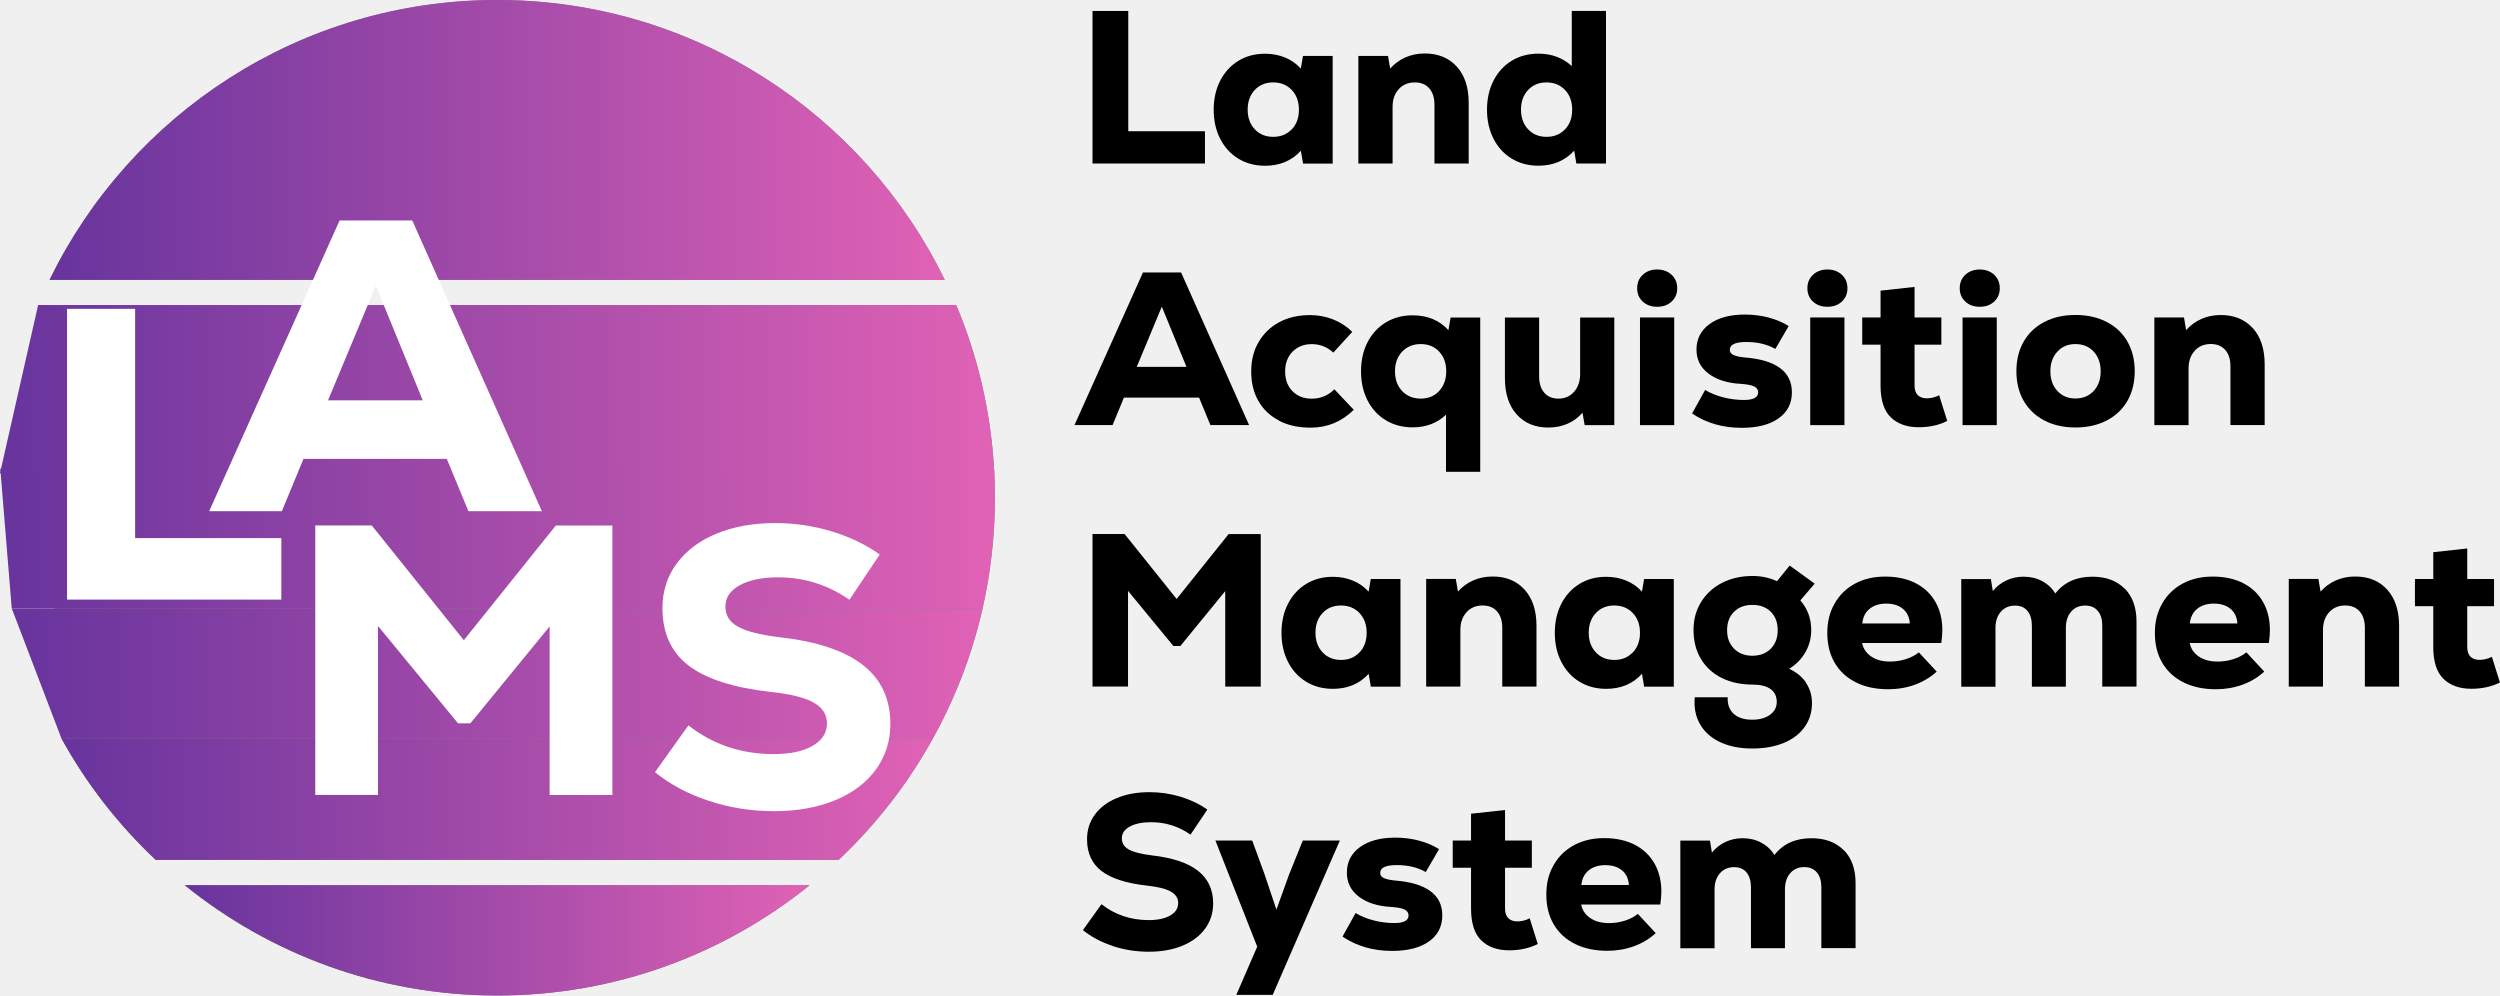
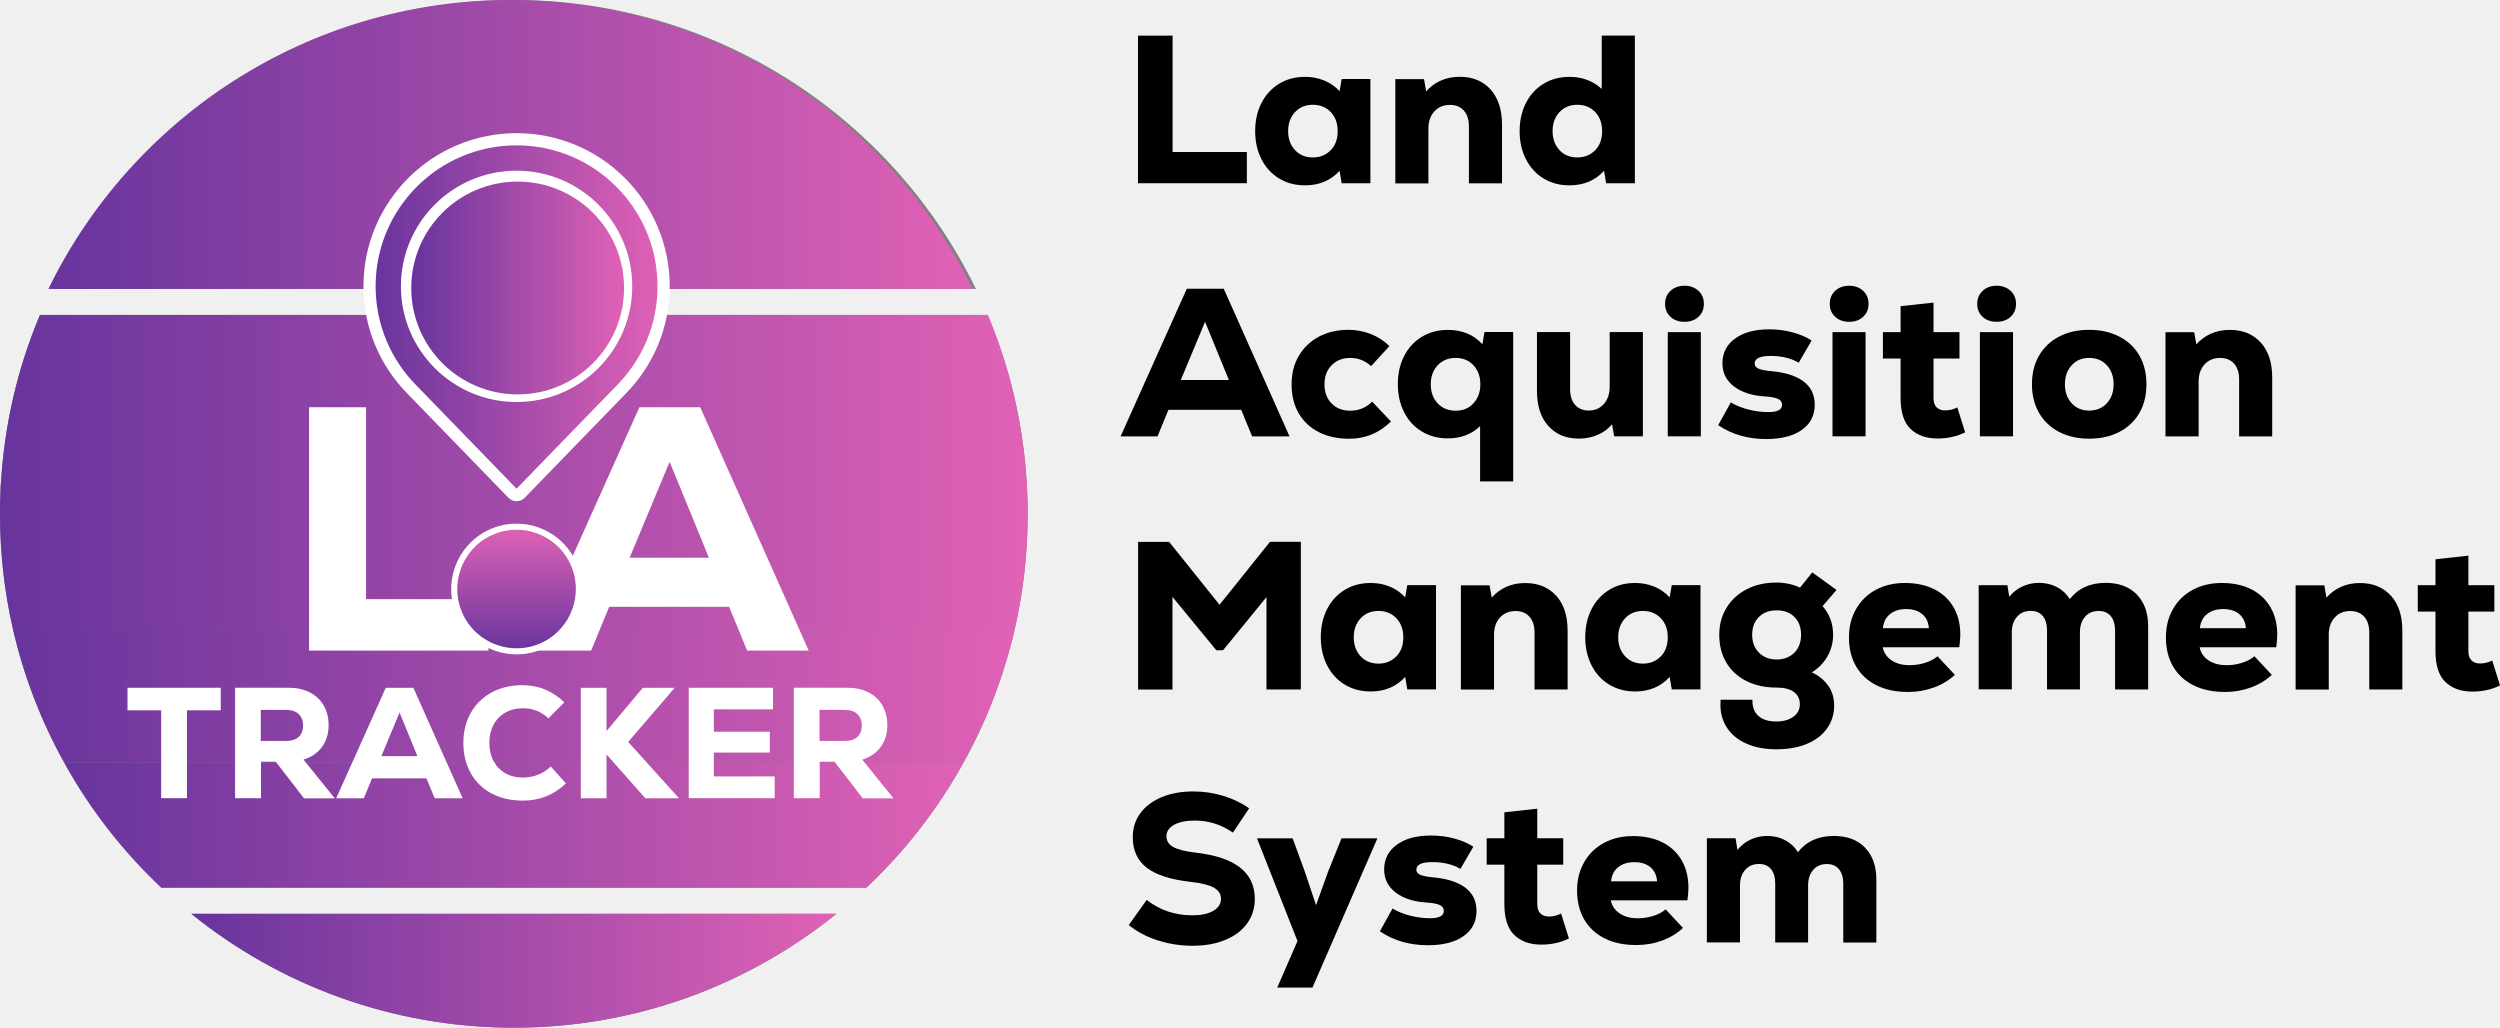
- <svg xmlns="http://www.w3.org/2000/svg" xmlns:xlink="http://www.w3.org/1999/xlink" id="Layer_2" width="424.41" height="169" viewBox="0 0 424.41 169">
+ <svg xmlns="http://www.w3.org/2000/svg" xmlns:xlink="http://www.w3.org/1999/xlink" id="Layer_2" width="411.12" height="169" viewBox="0 0 411.12 169">
  <defs>
-     <style>.cls-1{fill:url(#linear-gradient-2);}.cls-2{fill:#fff;}.cls-3{fill:url(#linear-gradient-4);}.cls-4{fill:url(#linear-gradient-3);}.cls-5{fill:url(#linear-gradient-5);}.cls-6{fill:url(#linear-gradient-6);}.cls-7{fill:gray;}.cls-8{fill:url(#linear-gradient);}</style>
-     <linearGradient id="linear-gradient" x1="8.41" y1="23.76" x2="160.39" y2="23.76" gradientUnits="userSpaceOnUse">
+     <style>.cls-1{fill:url(#linear-gradient-2);}.cls-2{fill:#fff;}.cls-3{fill:url(#linear-gradient-4);}.cls-4{fill:url(#linear-gradient-7);}.cls-4,.cls-5{stroke:#fff;stroke-miterlimit:10;}.cls-6{fill:url(#linear-gradient-3);}.cls-7{fill:url(#linear-gradient-5);}.cls-8{fill:url(#linear-gradient-9);}.cls-9{fill:url(#linear-gradient-6);}.cls-10{fill:gray;}.cls-5{fill:url(#linear-gradient-8);stroke-width:2px;}.cls-11{fill:url(#linear-gradient);}</style>
+     <linearGradient id="linear-gradient" x1="7.96" y1="23.76" x2="159.94" y2="23.76" gradientUnits="userSpaceOnUse">
      <stop offset="0" stop-color="#67349d" />
      <stop offset="1" stop-color="#e062b5" />
    </linearGradient>
-     <linearGradient id="linear-gradient-2" x1="0" y1="66.06" x2="168.8" y2="66.06" xlink:href="#linear-gradient" />
-     <linearGradient id="linear-gradient-3" x1=".05" y1="91.41" x2="168.9" y2="91.41" xlink:href="#linear-gradient" />
-     <linearGradient id="linear-gradient-4" x1="1.99" y1="114.32" x2="166.81" y2="114.32" xlink:href="#linear-gradient" />
-     <linearGradient id="linear-gradient-5" x1="10.43" y1="135.67" x2="158.37" y2="135.67" xlink:href="#linear-gradient" />
-     <linearGradient id="linear-gradient-6" x1="31.35" y1="159.63" x2="137.45" y2="159.63" xlink:href="#linear-gradient" />
+     <linearGradient id="linear-gradient-2" x1=".1" y1="66.06" x2="168.9" y2="66.06" xlink:href="#linear-gradient" />
+     <linearGradient id="linear-gradient-3" x1="0" y1="91.41" x2="169" y2="91.41" xlink:href="#linear-gradient" />
+     <linearGradient id="linear-gradient-4" x1="2.09" y1="114.32" x2="166.91" y2="114.32" xlink:href="#linear-gradient" />
+     <linearGradient id="linear-gradient-5" x1="10.53" y1="135.67" x2="158.47" y2="135.67" xlink:href="#linear-gradient" />
+     <linearGradient id="linear-gradient-6" x1="31.45" y1="159.63" x2="137.55" y2="159.63" xlink:href="#linear-gradient" />
+     <linearGradient id="linear-gradient-7" x1="84.95" y1="107.12" x2="84.95" y2="86.63" gradientTransform="translate(49.59 -27.02) rotate(25.32)" xlink:href="#linear-gradient" />
+     <linearGradient id="linear-gradient-8" x1="60.77" y1="52.17" x2="109.13" y2="52.17" xlink:href="#linear-gradient" />
+     <linearGradient id="linear-gradient-9" x1="67.63" y1="47.36" x2="102.63" y2="47.36" xlink:href="#linear-gradient" />
  </defs>
  <g id="Layer_1-2">
-     <path class="cls-7" d="M8.41,47.51C22.12,19.38,51,0,84.4,0s62.28,19.38,75.99,47.51H8.41" />
-     <path class="cls-7" d="M31.35,150.27h106.1c-14.5,11.71-32.95,18.73-53.05,18.73s-38.55-7.02-53.05-18.73Z" />
-     <path class="cls-7" d="M6.47,51.79h155.86c3.63,8.62,5.86,17.96,6.42,27.76.02.26.04.53.05.79.07,1.38.1,2.77.1,4.16,0,6.45-.72,12.74-2.09,18.78-1.78,7.83-4.65,15.25-8.44,22.08-4.24,7.69-9.66,14.64-16,20.62H26.43c-6.34-5.98-11.76-12.93-16-20.62" />
-     <path class="cls-8" d="M8.41,47.51C22.12,19.38,51,0,84.4,0s62.28,19.38,75.99,47.51H8.41" />
-     <path class="cls-1" d="M6.47,51.79h155.86c3.63,8.62,5.86,17.96,6.42,27.76.02.26.04.53.05.79H0" />
-     <path class="cls-4" d="M.05,79.55h168.7c.02.26.04.53.05.79.07,1.38.1,2.77.1,4.16,0,6.45-.72,12.74-2.09,18.78H1.99" />
-     <path class="cls-3" d="M1.99,103.28h164.82c-1.78,7.83-4.65,15.25-8.44,22.08H10.43" />
-     <path class="cls-5" d="M10.43,125.36h147.94c-4.24,7.69-9.66,14.64-16,20.62H26.43c-6.34-5.98-11.76-12.93-16-20.62" />
-     <path class="cls-6" d="M137.45,150.27c-14.5,11.71-32.95,18.73-53.05,18.73s-38.55-7.02-53.05-18.73h106.1Z" />
-     <path class="cls-2" d="M79.52,86.78l-3.67-8.88h-24.33l-3.67,8.88h-12.34l22.14-49.35h12.34l22,49.35h-12.48ZM63.8,48.5l-8.11,19.46h16.08l-7.97-19.46Z" />
-     <path class="cls-2" d="M11.38,52.43h11.56v38.92h24.82v10.44H11.38v-49.35Z" />
-     <path class="cls-2" d="M94.35,89.22h9.61v45.74h-10.65v-28.62l-13.46,16.46h-2.09l-13.59-16.53v28.68h-10.65v-45.74h9.6l15.62,19.47,15.62-19.47Z" />
-     <path class="cls-2" d="M120.38,135.97c-3.54-1.16-6.6-2.78-9.19-4.88l5.68-7.95c4.14,3.25,8.98,4.88,14.5,4.88,2.76,0,4.96-.47,6.58-1.4s2.44-2.21,2.44-3.81c0-1.51-.76-2.7-2.27-3.54-1.52-.85-3.92-1.45-7.22-1.8-6.37-.71-11.04-2.21-14-4.48-2.96-2.27-4.44-5.52-4.44-9.76,0-2.85.8-5.37,2.41-7.55,1.6-2.18,3.85-3.88,6.75-5.08,2.9-1.2,6.24-1.8,10.02-1.8,3.25,0,6.42.47,9.52,1.4,3.1.94,5.82,2.25,8.19,3.94l-5.15,7.68c-3.65-2.54-7.68-3.81-12.09-3.81-2.72,0-4.89.45-6.52,1.34-1.63.89-2.44,2.09-2.44,3.61s.7,2.61,2.1,3.41,3.75,1.4,7.05,1.8c6.33.71,11.05,2.28,14.17,4.71,3.12,2.43,4.68,5.76,4.68,9.99,0,2.94-.83,5.54-2.47,7.79-1.65,2.25-3.97,3.99-6.95,5.21-2.99,1.22-6.42,1.84-10.29,1.84s-7.52-.58-11.06-1.74Z" />
-     <path d="M185.47,1.86h6.07v20.42h13.02v5.48h-19.09V1.86Z" />
-     <path d="M226.24,9.49v18.28h-5.03l-.37-2.18c-1.55,1.7-3.58,2.55-6.07,2.55-1.7,0-3.21-.4-4.53-1.2-1.32-.8-2.35-1.92-3.09-3.37-.74-1.44-1.11-3.09-1.11-4.94s.37-3.5,1.11-4.94c.74-1.44,1.77-2.56,3.09-3.37s2.83-1.2,4.53-1.2c1.23,0,2.37.22,3.4.65,1.04.43,1.92,1.05,2.66,1.87l.37-2.15h5.03ZM219.29,21.97c.81-.85,1.22-1.97,1.22-3.35s-.41-2.5-1.22-3.35c-.81-.85-1.86-1.28-3.15-1.28s-2.33.43-3.13,1.29c-.8.86-1.2,1.97-1.2,3.33s.4,2.47,1.2,3.33c.8.86,1.84,1.29,3.13,1.29s2.33-.42,3.15-1.28Z" />
-     <path d="M247.31,11.3c1.34,1.48,2.02,3.53,2.02,6.14v10.32h-5.81v-9.99c0-1.18-.3-2.11-.89-2.78s-1.41-1-2.44-1c-1.13,0-2.05.38-2.74,1.15-.69.76-1.04,1.76-1.04,3v9.62h-5.81V9.49h5.03l.37,2.15c.72-.81,1.57-1.44,2.57-1.89,1-.44,2.1-.67,3.31-.67,2.27,0,4.08.74,5.42,2.22Z" />
-     <path d="M272.64,1.86v25.9h-5.03l-.37-2.18c-1.55,1.7-3.58,2.55-6.07,2.55-1.7,0-3.21-.4-4.53-1.2-1.32-.8-2.35-1.92-3.09-3.37-.74-1.44-1.11-3.09-1.11-4.94s.37-3.5,1.11-4.94c.74-1.44,1.77-2.56,3.09-3.37,1.32-.8,2.83-1.2,4.53-1.2,2.24,0,4.13.7,5.66,2.11V1.86h5.81ZM265.68,21.97c.81-.85,1.22-1.97,1.22-3.35s-.41-2.5-1.22-3.35c-.81-.85-1.86-1.28-3.14-1.28s-2.33.43-3.13,1.29c-.8.86-1.2,1.97-1.2,3.33s.4,2.47,1.2,3.33c.8.86,1.84,1.29,3.13,1.29s2.33-.42,3.14-1.28Z" />
-     <path d="M205.48,72.16l-1.92-4.66h-12.76l-1.92,4.66h-6.47l11.62-25.9h6.48l11.54,25.9h-6.55ZM197.23,52.07l-4.25,10.21h8.44l-4.18-10.21Z" />
-     <path d="M217.16,71.41c-1.52-.78-2.69-1.88-3.51-3.31-.83-1.43-1.24-3.11-1.24-5.03s.42-3.57,1.26-5.01c.84-1.44,2.01-2.57,3.51-3.37,1.5-.8,3.24-1.2,5.22-1.2,1.36,0,2.65.24,3.88.72,1.23.48,2.33,1.19,3.29,2.13l-3.22,3.52c-1.04-.96-2.26-1.44-3.66-1.44-1.33,0-2.42.43-3.26,1.28-.84.85-1.26,1.97-1.26,3.35s.41,2.5,1.24,3.35c.83.85,1.92,1.28,3.27,1.28,1.5,0,2.79-.53,3.85-1.59l3.29,3.48c-2.05,2.02-4.49,3.03-7.33,3.03-2.05,0-3.83-.39-5.35-1.17Z" />
-     <path d="M251.29,53.89v26.2h-5.81v-9.69c-1.5,1.43-3.39,2.15-5.66,2.15-1.7,0-3.22-.4-4.55-1.2s-2.37-1.92-3.11-3.37-1.11-3.09-1.11-4.94.37-3.5,1.11-4.94c.74-1.44,1.78-2.57,3.11-3.37,1.33-.8,2.85-1.2,4.55-1.2,2.52,0,4.54.84,6.07,2.52l.37-2.15h5.03ZM244.32,66.36c.8-.86,1.2-1.97,1.2-3.33s-.4-2.47-1.2-3.33-1.84-1.29-3.13-1.29-2.33.43-3.15,1.28c-.81.85-1.22,1.97-1.22,3.35s.41,2.5,1.22,3.35c.81.85,1.86,1.28,3.15,1.28s2.32-.43,3.13-1.29Z" />
-     <path d="M274.05,53.89v18.28h-5.03l-.37-2.11c-.69.81-1.54,1.44-2.53,1.87s-2.09.65-3.27.65c-2.25,0-4.03-.74-5.37-2.22-1.33-1.48-2-3.53-2-6.14v-10.32h5.81v9.99c0,1.18.29,2.11.87,2.78.58.67,1.38,1,2.39,1,1.11,0,2-.39,2.68-1.17.68-.78,1.02-1.78,1.02-3.01v-9.58h5.81Z" />
-     <path d="M278.87,51.19c-.63-.59-.94-1.34-.94-2.26s.32-1.7.96-2.29c.64-.59,1.46-.89,2.44-.89s1.8.3,2.44.89c.64.59.96,1.36.96,2.29s-.31,1.67-.94,2.26-1.45.89-2.46.89-1.83-.3-2.46-.89ZM278.41,53.89h5.81v18.28h-5.81v-18.28Z" />
-     <path d="M287.25,70.2l2.22-4c.89.54,1.92.96,3.09,1.26,1.17.3,2.34.44,3.5.44,1.6,0,2.41-.43,2.41-1.29,0-.44-.22-.78-.67-1-.44-.22-1.18-.37-2.22-.44-2.32-.12-4.16-.7-5.53-1.74s-2.05-2.39-2.05-4.07c0-1.83.74-3.27,2.22-4.35,1.48-1.07,3.48-1.61,5.99-1.61,1.43,0,2.79.17,4.09.52,1.29.35,2.41.83,3.35,1.44l-2.26,3.88c-1.38-.79-3.02-1.18-4.92-1.18s-2.81.44-2.81,1.33c0,.37.19.65.57.85.38.2,1.03.35,1.94.44,2.61.2,4.61.79,5.98,1.78,1.37.99,2.05,2.37,2.05,4.14,0,1.88-.75,3.35-2.26,4.42-1.5,1.07-3.59,1.61-6.25,1.61-3.23,0-6.04-.81-8.44-2.44Z" />
-     <path d="M307.77,51.19c-.63-.59-.94-1.34-.94-2.26s.32-1.7.96-2.29c.64-.59,1.46-.89,2.44-.89s1.8.3,2.44.89c.64.59.96,1.36.96,2.29s-.31,1.67-.94,2.26-1.45.89-2.46.89-1.83-.3-2.46-.89ZM307.31,53.89h5.81v18.28h-5.81v-18.28Z" />
-     <path d="M330.58,71.46c-1.43.72-3.05,1.07-4.85,1.07-2,0-3.58-.56-4.74-1.68-1.16-1.12-1.74-2.93-1.74-5.42v-6.92h-3.11v-4.62h3.11v-4.55l5.77-.63v5.18h4.55v4.62h-4.55v6.92c0,.74.18,1.29.55,1.65s.88.54,1.52.54c.71,0,1.42-.17,2.11-.52l1.37,4.37Z" />
-     <path d="M333.63,51.19c-.63-.59-.94-1.34-.94-2.26s.32-1.7.96-2.29c.64-.59,1.46-.89,2.44-.89s1.8.3,2.44.89c.64.59.96,1.36.96,2.29s-.31,1.67-.94,2.26-1.45.89-2.46.89-1.83-.3-2.46-.89ZM333.17,53.89h5.81v18.28h-5.81v-18.28Z" />
-     <path d="M347.03,71.37c-1.52-.8-2.68-1.92-3.5-3.35-.81-1.43-1.22-3.1-1.22-5s.41-3.56,1.22-5c.81-1.43,1.98-2.55,3.5-3.35,1.52-.8,3.29-1.2,5.31-1.2s3.8.4,5.33,1.2c1.53.8,2.7,1.92,3.51,3.35.81,1.43,1.22,3.1,1.22,5s-.41,3.56-1.22,5c-.81,1.43-1.99,2.55-3.51,3.35-1.53.8-3.31,1.2-5.33,1.2s-3.79-.4-5.31-1.2ZM355.44,66.36c.79-.86,1.18-1.97,1.18-3.33s-.39-2.47-1.18-3.33c-.79-.86-1.83-1.29-3.11-1.29s-2.28.43-3.07,1.29-1.18,1.97-1.18,3.33.39,2.47,1.18,3.33,1.81,1.29,3.07,1.29,2.32-.43,3.11-1.29Z" />
-     <path d="M382.44,55.7c1.34,1.48,2.02,3.53,2.02,6.14v10.32h-5.81v-9.99c0-1.18-.3-2.11-.89-2.77s-1.41-1-2.44-1c-1.13,0-2.05.38-2.74,1.15-.69.77-1.04,1.76-1.04,3v9.62h-5.81v-18.28h5.03l.37,2.15c.71-.81,1.57-1.44,2.57-1.89,1-.44,2.1-.67,3.31-.67,2.27,0,4.08.74,5.42,2.22Z" />
-     <path d="M208.59,90.66h5.44v25.9h-6.03v-16.21l-7.62,9.32h-1.18l-7.7-9.36v16.24h-6.03v-25.9h5.44l8.84,11.03,8.84-11.03Z" />
-     <path d="M237.75,98.29v18.28h-5.03l-.37-2.18c-1.55,1.7-3.58,2.55-6.07,2.55-1.7,0-3.21-.4-4.53-1.2-1.32-.8-2.35-1.92-3.09-3.37-.74-1.44-1.11-3.09-1.11-4.94s.37-3.5,1.11-4.94c.74-1.44,1.77-2.56,3.09-3.37,1.32-.8,2.83-1.2,4.53-1.2,1.23,0,2.37.22,3.4.65,1.04.43,1.92,1.05,2.66,1.87l.37-2.15h5.03ZM230.79,110.77c.81-.85,1.22-1.97,1.22-3.35s-.41-2.5-1.22-3.35c-.81-.85-1.86-1.28-3.14-1.28s-2.33.43-3.13,1.29c-.8.86-1.2,1.97-1.2,3.33s.4,2.47,1.2,3.33c.8.86,1.84,1.29,3.13,1.29s2.33-.42,3.14-1.28Z" />
-     <path d="M258.82,100.1c1.34,1.48,2.02,3.53,2.02,6.14v10.32h-5.81v-9.99c0-1.18-.3-2.11-.89-2.78s-1.41-1-2.44-1c-1.13,0-2.05.38-2.74,1.15s-1.04,1.76-1.04,3v9.62h-5.81v-18.28h5.03l.37,2.15c.71-.81,1.57-1.44,2.57-1.89,1-.44,2.1-.67,3.31-.67,2.27,0,4.08.74,5.42,2.22Z" />
-     <path d="M284.15,98.29v18.28h-5.03l-.37-2.18c-1.55,1.7-3.58,2.55-6.07,2.55-1.7,0-3.21-.4-4.53-1.2-1.32-.8-2.35-1.92-3.09-3.37-.74-1.44-1.11-3.09-1.11-4.94s.37-3.5,1.11-4.94c.74-1.44,1.77-2.56,3.09-3.37s2.83-1.2,4.53-1.2c1.23,0,2.37.22,3.4.65,1.04.43,1.92,1.05,2.66,1.87l.37-2.15h5.03ZM277.19,110.77c.81-.85,1.22-1.97,1.22-3.35s-.41-2.5-1.22-3.35c-.81-.85-1.86-1.28-3.15-1.28s-2.33.43-3.13,1.29c-.8.86-1.2,1.97-1.2,3.33s.4,2.47,1.2,3.33c.8.86,1.84,1.29,3.13,1.29s2.33-.42,3.15-1.28Z" />
-     <path d="M306.59,115.92c.68,1,1.02,2.15,1.02,3.46,0,1.53-.42,2.88-1.26,4.05-.84,1.17-2.02,2.07-3.55,2.7-1.53.63-3.31.94-5.33.94s-3.7-.32-5.18-.96c-1.48-.64-2.62-1.55-3.42-2.74-.8-1.18-1.2-2.55-1.2-4.11,0-.4.01-.69.04-.89h5.59c-.05,1.21.29,2.15,1.02,2.81.73.67,1.78,1,3.16,1,1.23,0,2.23-.28,3-.83.76-.55,1.15-1.29,1.15-2.2s-.35-1.66-1.05-2.17c-.7-.5-1.71-.76-3.02-.76-2.02,0-3.79-.38-5.31-1.15-1.52-.76-2.69-1.84-3.51-3.24-.83-1.39-1.24-3.02-1.24-4.87s.43-3.36,1.28-4.75c.85-1.39,2.04-2.48,3.55-3.26,1.52-.78,3.25-1.17,5.2-1.17,1.5,0,2.89.3,4.14.89l2.15-2.66,4.25,3.07-2.44,2.85c1.23,1.41,1.85,3.08,1.85,5.03,0,1.36-.33,2.61-.98,3.75-.65,1.15-1.57,2.09-2.76,2.83,1.23.57,2.19,1.35,2.87,2.35ZM300.61,110.13c.79-.79,1.18-1.84,1.18-3.14s-.39-2.35-1.17-3.13-1.82-1.17-3.13-1.17-2.32.39-3.11,1.17c-.79.78-1.18,1.82-1.18,3.13s.39,2.33,1.18,3.13c.79.8,1.83,1.2,3.11,1.2s2.32-.39,3.11-1.18Z" />
-     <path d="M325.22,99.01c1.46.75,2.57,1.81,3.35,3.18.78,1.37,1.17,2.97,1.17,4.79,0,.59-.06,1.32-.18,2.18h-13.43c.17.94.68,1.7,1.52,2.28.84.58,1.91.87,3.22.87.91,0,1.8-.14,2.66-.41s1.6-.65,2.22-1.15l3.03,3.26c-1.04.96-2.26,1.7-3.68,2.22-1.42.52-2.93.78-4.53.78-2.12,0-3.96-.39-5.51-1.17-1.55-.78-2.75-1.88-3.59-3.31s-1.26-3.12-1.26-5.07.41-3.54,1.24-5c.83-1.46,1.98-2.58,3.46-3.38,1.48-.8,3.19-1.2,5.14-1.2s3.72.38,5.18,1.13ZM317.39,103.36c-.73.59-1.14,1.42-1.24,2.48h8.07c-.07-1.06-.46-1.89-1.17-2.48s-1.65-.89-2.83-.89-2.1.3-2.83.89Z" />
-     <path d="M360.7,99.91c1.33,1.36,2,3.22,2,5.59v11.06h-5.81v-10.32c0-1.08-.25-1.93-.76-2.53-.51-.6-1.21-.91-2.13-.91-1.01,0-1.81.35-2.4,1.04-.59.69-.89,1.6-.89,2.74v9.99h-5.77v-10.32c0-1.08-.25-1.93-.74-2.53s-1.2-.91-2.11-.91c-1.01,0-1.82.35-2.42,1.04-.6.69-.91,1.6-.91,2.74v9.99h-5.81v-18.28h5.03l.33,2.04c.64-.79,1.41-1.39,2.31-1.81.9-.42,1.87-.63,2.9-.63,1.18,0,2.24.25,3.18.76.94.51,1.68,1.2,2.22,2.09,1.48-1.9,3.58-2.85,6.29-2.85,2.32,0,4.14.68,5.48,2.04Z" />
-     <path d="M380.83,99.01c1.46.75,2.57,1.81,3.35,3.18.78,1.37,1.17,2.97,1.17,4.79,0,.59-.06,1.32-.18,2.18h-13.43c.17.94.68,1.7,1.52,2.28.84.58,1.91.87,3.22.87.91,0,1.8-.14,2.66-.41s1.6-.65,2.22-1.15l3.03,3.26c-1.04.96-2.26,1.7-3.68,2.22-1.42.52-2.93.78-4.53.78-2.12,0-3.96-.39-5.51-1.17-1.55-.78-2.75-1.88-3.59-3.31s-1.26-3.12-1.26-5.07.41-3.54,1.24-5c.83-1.46,1.98-2.58,3.46-3.38,1.48-.8,3.19-1.2,5.14-1.2s3.72.38,5.18,1.13ZM373,103.36c-.73.59-1.14,1.42-1.24,2.48h8.07c-.07-1.06-.46-1.89-1.17-2.48s-1.65-.89-2.83-.89-2.1.3-2.83.89Z" />
-     <path d="M405.26,100.1c1.34,1.48,2.02,3.53,2.02,6.14v10.32h-5.81v-9.99c0-1.18-.3-2.11-.89-2.78s-1.41-1-2.44-1c-1.13,0-2.05.38-2.74,1.15s-1.04,1.76-1.04,3v9.62h-5.81v-18.28h5.03l.37,2.15c.71-.81,1.57-1.44,2.57-1.89,1-.44,2.1-.67,3.31-.67,2.27,0,4.08.74,5.42,2.22Z" />
-     <path d="M424.41,115.86c-1.43.71-3.05,1.07-4.85,1.07-2,0-3.58-.56-4.74-1.68-1.16-1.12-1.74-2.93-1.74-5.42v-6.92h-3.11v-4.62h3.11v-4.55l5.77-.63v5.18h4.55v4.62h-4.55v6.92c0,.74.18,1.29.55,1.65.37.36.88.54,1.52.54.71,0,1.42-.17,2.11-.52l1.37,4.37Z" />
-     <path d="M188.93,160.6c-1.96-.64-3.66-1.54-5.09-2.7l3.15-4.4c2.29,1.8,4.97,2.7,8.03,2.7,1.53,0,2.74-.26,3.64-.78.9-.52,1.35-1.22,1.35-2.11,0-.84-.42-1.49-1.26-1.96-.84-.47-2.17-.8-4-1-3.53-.39-6.11-1.22-7.75-2.48-1.64-1.26-2.46-3.06-2.46-5.4,0-1.58.44-2.97,1.33-4.18.89-1.21,2.13-2.15,3.74-2.81,1.6-.67,3.45-1,5.55-1,1.8,0,3.56.26,5.27.78,1.71.52,3.22,1.25,4.53,2.18l-2.85,4.25c-2.02-1.41-4.25-2.11-6.7-2.11-1.5,0-2.71.25-3.61.74-.9.49-1.35,1.16-1.35,2s.39,1.44,1.17,1.89c.78.44,2.08.78,3.9,1,3.5.4,6.12,1.26,7.84,2.61s2.59,3.19,2.59,5.53c0,1.63-.46,3.07-1.37,4.31-.91,1.25-2.2,2.21-3.85,2.89-1.65.68-3.55,1.02-5.7,1.02s-4.16-.32-6.12-.96Z" />
-     <path d="M221.17,142.69h6.29l-11.4,26.2h-6.18l3.55-8.18-7.1-18.02h6.25l2.11,5.77,2,5.96,2.15-5.96,2.33-5.77Z" />
-     <path d="M227.91,159l2.22-4c.89.54,1.92.96,3.09,1.26,1.17.3,2.34.44,3.5.44,1.6,0,2.4-.43,2.4-1.29,0-.44-.22-.78-.67-1-.44-.22-1.18-.37-2.22-.44-2.32-.12-4.16-.7-5.53-1.74s-2.05-2.39-2.05-4.07c0-1.83.74-3.28,2.22-4.35,1.48-1.07,3.48-1.61,5.99-1.61,1.43,0,2.79.17,4.09.52,1.29.35,2.41.83,3.35,1.44l-2.26,3.88c-1.38-.79-3.02-1.18-4.92-1.18s-2.81.44-2.81,1.33c0,.37.19.65.57.85.38.2,1.03.35,1.94.44,2.61.2,4.61.79,5.98,1.78,1.37.99,2.05,2.37,2.05,4.14,0,1.87-.75,3.35-2.26,4.42-1.5,1.07-3.59,1.61-6.25,1.61-3.23,0-6.04-.81-8.44-2.44Z" />
-     <path d="M261.06,160.26c-1.43.71-3.05,1.07-4.85,1.07-2,0-3.58-.56-4.74-1.68-1.16-1.12-1.74-2.93-1.74-5.42v-6.92h-3.11v-4.62h3.11v-4.55l5.77-.63v5.18h4.55v4.62h-4.55v6.92c0,.74.19,1.29.56,1.65.37.36.88.54,1.52.54.71,0,1.42-.17,2.11-.52l1.37,4.37Z" />
-     <path d="M277.52,143.41c1.46.75,2.57,1.81,3.35,3.18.78,1.37,1.17,2.97,1.17,4.79,0,.59-.06,1.32-.18,2.18h-13.43c.17.94.68,1.7,1.52,2.28.84.58,1.91.87,3.22.87.91,0,1.8-.14,2.66-.41s1.6-.65,2.22-1.15l3.03,3.26c-1.04.96-2.26,1.7-3.68,2.22-1.42.52-2.93.78-4.53.78-2.12,0-3.96-.39-5.51-1.17-1.55-.78-2.75-1.88-3.59-3.31s-1.26-3.12-1.26-5.07.41-3.54,1.24-5c.83-1.46,1.98-2.58,3.46-3.38,1.48-.8,3.19-1.2,5.14-1.2s3.72.38,5.18,1.13ZM269.7,147.76c-.73.59-1.14,1.42-1.24,2.48h8.07c-.07-1.06-.46-1.89-1.17-2.48s-1.65-.89-2.83-.89-2.1.3-2.83.89Z" />
-     <path d="M313.01,144.31c1.33,1.36,2,3.22,2,5.59v11.06h-5.81v-10.32c0-1.08-.25-1.93-.76-2.53-.51-.6-1.21-.91-2.13-.91-1.01,0-1.81.35-2.4,1.04-.59.69-.89,1.6-.89,2.74v9.99h-5.77v-10.32c0-1.08-.25-1.93-.74-2.53s-1.2-.91-2.11-.91c-1.01,0-1.82.35-2.42,1.04-.6.69-.91,1.6-.91,2.74v9.99h-5.81v-18.28h5.03l.33,2.04c.64-.79,1.41-1.39,2.31-1.81.9-.42,1.87-.63,2.9-.63,1.18,0,2.24.25,3.18.76.94.51,1.68,1.2,2.22,2.09,1.48-1.9,3.58-2.85,6.29-2.85,2.32,0,4.14.68,5.48,2.04Z" />
+     <path class="cls-10" d="M160.49,47.51H8.51C22.22,19.38,51.1,0,84.5,0s62.28,19.38,75.99,47.51Z" />
+     <path class="cls-10" d="M31.45,150.27h106.1c-14.5,11.71-32.95,18.73-53.05,18.73s-38.55-7.02-53.05-18.73Z" />
+     <path class="cls-10" d="M169,84.5c0,6.45-.72,12.74-2.09,18.78-1.78,7.83-4.65,15.25-8.44,22.08-4.24,7.69-9.66,14.64-16,20.62H26.53c-6.34-5.98-11.76-12.93-16-20.62-3.79-6.83-6.66-14.25-8.44-22.08-1.37-6.04-2.09-12.33-2.09-18.78,0-1.39.03-2.78.1-4.16.01-.26.03-.53.05-.79.56-9.8,2.79-19.14,6.42-27.76h155.86c3.63,8.62,5.86,17.96,6.42,27.76.02.26.04.53.05.79.07,1.38.1,2.77.1,4.16Z" />
+     <path class="cls-11" d="M159.94,47.51H7.96C21.67,19.38,50.55,0,83.95,0s62.28,19.38,75.99,47.51Z" />
+     <path class="cls-1" d="M168.9,80.34H.1c.01-.26.03-.53.05-.79.56-9.8,2.79-19.14,6.42-27.76h155.86c3.63,8.62,5.86,17.96,6.42,27.76.02.26.04.53.05.79Z" />
+     <path class="cls-6" d="M169,84.5c0,6.45-.72,12.74-2.09,18.78H2.09c-1.37-6.04-2.09-12.33-2.09-18.78,0-1.39.03-2.78.1-4.16.01-.26.03-.53.05-.79h168.7c.02.26.04.53.05.79.07,1.38.1,2.77.1,4.16Z" />
+     <path class="cls-3" d="M166.91,103.28c-1.78,7.83-4.65,15.25-8.44,22.08H10.53c-3.79-6.83-6.66-14.25-8.44-22.08h164.82Z" />
+     <path class="cls-7" d="M158.47,125.36c-4.24,7.69-9.66,14.64-16,20.62H26.53c-6.34-5.98-11.76-12.93-16-20.62h147.94Z" />
+     <path class="cls-9" d="M137.55,150.27c-14.5,11.71-32.95,18.73-53.05,18.73s-38.55-7.02-53.05-18.73h106.1Z" />
+     <path class="cls-2" d="M122.87,106.99l-2.97-7.2h-19.72l-2.97,7.2h-10.01l17.95-40.02h10l17.84,40.02h-10.12ZM110.12,75.94l-6.58,15.78h13.04l-6.46-15.78Z" />
+     <path class="cls-2" d="M50.82,66.97h9.38v31.56h20.12v8.46h-29.5v-40.02Z" />
+     <path class="cls-2" d="M36.3,113.1v3.71h-5.55v14.45h-4.25v-14.45h-5.53v-3.71h15.34Z" />
+     <path class="cls-2" d="M45.38,125.27h-2.46v5.99h-4.26v-18.16h8.85c1.31,0,2.46.25,3.45.77.99.51,1.75,1.23,2.28,2.17.54.93.8,2.01.8,3.22,0,1.38-.36,2.57-1.08,3.56-.72.99-1.73,1.69-3.05,2.1l5.14,6.36h-5.06l-4.62-5.99ZM49.1,117.41c-.49-.45-1.19-.67-2.09-.67h-4.12v5.11h4.12c.92,0,1.62-.22,2.1-.66.48-.44.73-1.07.73-1.88s-.25-1.44-.74-1.89Z" />
+     <path class="cls-2" d="M71.48,131.27l-1.35-3.27h-8.95l-1.35,3.27h-4.54l8.15-18.16h4.54l8.1,18.16h-4.59ZM65.7,117.18l-2.98,7.16h5.92l-2.93-7.16Z" />
+     <path class="cls-2" d="M80.84,130.49c-1.48-.8-2.62-1.91-3.43-3.35s-1.21-3.09-1.21-4.96.41-3.52,1.23-4.97c.82-1.44,1.97-2.56,3.44-3.35,1.47-.79,3.15-1.18,5.03-1.18,2.68,0,4.98.94,6.9,2.83l-2.62,2.62c-1.16-1.11-2.55-1.66-4.18-1.66-1.09,0-2.05.24-2.89.71-.84.48-1.49,1.15-1.95,2.01-.46.87-.69,1.86-.69,2.98s.23,2.12.69,2.98c.46.86,1.11,1.54,1.95,2.01.84.48,1.8.71,2.89.71.87,0,1.7-.16,2.49-.47s1.49-.76,2.08-1.35l2.49,2.78c-1.96,1.89-4.32,2.83-7.08,2.83-1.96,0-3.67-.4-5.15-1.19Z" />
+     <path class="cls-2" d="M111.65,131.27h-5.53l-6.38-7.21v7.21h-4.23v-18.16h4.23v7.11l5.97-7.11h5.24l-7.65,8.9,8.36,9.26Z" />
+     <path class="cls-2" d="M117.38,127.68h10.02v3.58h-14.14v-18.16h13.86v3.55h-9.73v3.68h9.21v3.43h-9.21v3.92Z" />
+     <path class="cls-2" d="M137.26,125.27h-2.46v5.99h-4.26v-18.16h8.85c1.31,0,2.46.25,3.45.77.99.51,1.75,1.23,2.28,2.17.54.93.8,2.01.8,3.22,0,1.38-.36,2.57-1.08,3.56-.72.99-1.73,1.69-3.05,2.1l5.14,6.36h-5.06l-4.62-5.99ZM140.98,117.41c-.49-.45-1.19-.67-2.09-.67h-4.12v5.11h4.12c.92,0,1.62-.22,2.1-.66.48-.44.73-1.07.73-1.88s-.25-1.44-.74-1.89Z" />
+     <circle class="cls-4" cx="84.95" cy="96.87" r="10.25" transform="translate(-33.27 45.63) rotate(-25.32)" />
+     <path class="cls-5" d="M84.95,22.9c-13.35,0-24.18,10.83-24.18,24.18,0,6.61,2.65,12.59,6.94,16.95l16.62,17.13c.34.35.9.35,1.24,0l16.62-17.13c2.15-2.18,3.88-4.77,5.08-7.64,1.2-2.87,1.86-6.01,1.86-9.31,0-13.35-10.83-24.18-24.18-24.18ZM84.95,65.11c-9.95,0-18.02-8.07-18.02-18.02s8.07-18.02,18.02-18.02,18.02,8.07,18.02,18.02-8.07,18.02-18.02,18.02Z" />
+     <path d="M187.14,5.86h5.69v19.14h12.21v5.13h-17.9V5.86Z" />
+     <path d="M225.36,13.01v17.13h-4.72l-.35-2.05c-1.46,1.6-3.35,2.39-5.69,2.39-1.6,0-3.01-.38-4.25-1.13-1.24-.75-2.2-1.8-2.9-3.16-.69-1.35-1.04-2.9-1.04-4.63s.35-3.28,1.04-4.63c.69-1.35,1.66-2.4,2.9-3.16s2.65-1.13,4.25-1.13c1.16,0,2.22.2,3.19.61.97.4,1.8.99,2.5,1.75l.35-2.01h4.72ZM218.84,24.71c.76-.8,1.14-1.84,1.14-3.14s-.38-2.34-1.14-3.14c-.76-.8-1.75-1.2-2.95-1.2s-2.18.41-2.93,1.21c-.75.81-1.13,1.85-1.13,3.12s.38,2.31,1.13,3.12c.75.81,1.73,1.21,2.93,1.21s2.18-.4,2.95-1.2Z" />
+     <path d="M245.11,14.71c1.26,1.39,1.89,3.31,1.89,5.76v9.68h-5.44v-9.36c0-1.11-.28-1.98-.83-2.6s-1.32-.94-2.29-.94c-1.06,0-1.92.36-2.57,1.08-.65.72-.97,1.65-.97,2.81v9.02h-5.44V13.01h4.72l.35,2.01c.67-.76,1.47-1.35,2.41-1.77.94-.42,1.97-.62,3.1-.62,2.13,0,3.82.69,5.08,2.08Z" />
+     <path d="M268.85,5.86v24.28h-4.72l-.35-2.05c-1.46,1.6-3.35,2.39-5.69,2.39-1.6,0-3.01-.38-4.25-1.13-1.24-.75-2.2-1.8-2.9-3.16-.69-1.35-1.04-2.9-1.04-4.63s.35-3.28,1.04-4.63c.69-1.35,1.66-2.4,2.9-3.16,1.24-.75,2.65-1.13,4.25-1.13,2.1,0,3.87.66,5.31,1.98V5.86h5.44ZM262.33,24.71c.76-.8,1.14-1.84,1.14-3.14s-.38-2.34-1.14-3.14c-.76-.8-1.75-1.2-2.95-1.2s-2.18.41-2.93,1.21c-.75.81-1.13,1.85-1.13,3.12s.38,2.31,1.13,3.12c.75.81,1.73,1.21,2.93,1.21s2.18-.4,2.95-1.2Z" />
+     <path d="M205.91,71.76l-1.8-4.37h-11.96l-1.8,4.37h-6.07l10.89-24.28h6.07l10.82,24.28h-6.14ZM198.17,52.92l-3.99,9.57h7.91l-3.92-9.57Z" />
+     <path d="M216.85,71.05c-1.42-.73-2.52-1.76-3.29-3.1-.78-1.34-1.16-2.91-1.16-4.72s.39-3.35,1.18-4.7c.79-1.35,1.88-2.4,3.29-3.16,1.41-.75,3.04-1.13,4.89-1.13,1.27,0,2.48.23,3.64.68,1.16.45,2.18,1.12,3.09,1.99l-3.02,3.3c-.97-.9-2.12-1.35-3.43-1.35-1.25,0-2.27.4-3.05,1.2-.79.8-1.18,1.84-1.18,3.14s.39,2.34,1.16,3.14c.77.8,1.8,1.2,3.07,1.2,1.41,0,2.61-.5,3.61-1.49l3.09,3.26c-1.92,1.9-4.21,2.84-6.87,2.84-1.92,0-3.59-.36-5.01-1.09Z" />
+     <path d="M248.84,54.62v24.55h-5.44v-9.09c-1.41,1.34-3.18,2.01-5.31,2.01-1.6,0-3.02-.38-4.27-1.13s-2.22-1.8-2.91-3.16-1.04-2.9-1.04-4.63.35-3.28,1.04-4.63c.69-1.35,1.67-2.4,2.91-3.16,1.25-.75,2.67-1.13,4.27-1.13,2.36,0,4.25.79,5.69,2.36l.35-2.01h4.72ZM242.31,66.31c.75-.81,1.13-1.85,1.13-3.12s-.38-2.31-1.13-3.12-1.73-1.21-2.93-1.21-2.18.4-2.95,1.2c-.76.8-1.14,1.84-1.14,3.14s.38,2.34,1.14,3.14c.76.8,1.75,1.2,2.95,1.2s2.18-.4,2.93-1.21Z" />
+     <path d="M270.17,54.62v17.13h-4.72l-.35-1.98c-.65.76-1.44,1.35-2.38,1.75s-1.96.61-3.07.61c-2.1,0-3.78-.69-5.03-2.08-1.25-1.39-1.87-3.31-1.87-5.76v-9.68h5.45v9.36c0,1.11.27,1.98.81,2.6.54.62,1.29.94,2.24.94,1.04,0,1.88-.36,2.51-1.09.64-.73.95-1.67.95-2.83v-8.98h5.44Z" />
+     <path d="M274.7,52.09c-.59-.55-.88-1.26-.88-2.12s.3-1.6.9-2.15c.6-.56,1.36-.83,2.29-.83s1.69.28,2.29.83c.6.55.9,1.27.9,2.15s-.29,1.56-.88,2.12-1.36.83-2.31.83-1.72-.28-2.31-.83ZM274.26,54.62h5.44v17.13h-5.44v-17.13Z" />
+     <path d="M282.55,69.92l2.08-3.75c.83.51,1.8.9,2.9,1.18,1.1.28,2.19.42,3.28.42,1.5,0,2.25-.4,2.25-1.21,0-.42-.21-.73-.62-.94-.42-.21-1.11-.35-2.08-.42-2.17-.12-3.9-.66-5.18-1.63s-1.93-2.24-1.93-3.82c0-1.71.69-3.07,2.08-4.08,1.39-1.01,3.26-1.51,5.62-1.51,1.34,0,2.62.16,3.83.49,1.21.32,2.26.78,3.14,1.35l-2.12,3.64c-1.3-.74-2.83-1.11-4.61-1.11s-2.64.42-2.64,1.25c0,.35.18.61.54.8.36.19.96.32,1.82.42,2.45.18,4.32.74,5.6,1.67,1.28.92,1.92,2.22,1.92,3.88,0,1.76-.7,3.14-2.12,4.14-1.41,1.01-3.36,1.51-5.86,1.51-3.03,0-5.67-.76-7.91-2.29Z" />
+     <path d="M301.78,52.09c-.59-.55-.88-1.26-.88-2.12s.3-1.6.9-2.15c.6-.56,1.36-.83,2.29-.83s1.69.28,2.29.83c.6.55.9,1.27.9,2.15s-.29,1.56-.88,2.12-1.36.83-2.31.83-1.72-.28-2.31-.83ZM301.35,54.62h5.44v17.13h-5.44v-17.13Z" />
+     <path d="M323.16,71.1c-1.34.67-2.86,1.01-4.54,1.01-1.87,0-3.35-.53-4.44-1.58-1.09-1.05-1.63-2.75-1.63-5.08v-6.49h-2.91v-4.34h2.91v-4.27l5.41-.59v4.86h4.27v4.34h-4.27v6.49c0,.69.17,1.21.52,1.54s.82.5,1.42.5c.67,0,1.33-.16,1.98-.49l1.28,4.09Z" />
+     <path d="M326.03,52.09c-.59-.55-.88-1.26-.88-2.12s.3-1.6.9-2.15c.6-.56,1.36-.83,2.29-.83s1.69.28,2.29.83c.6.55.9,1.27.9,2.15s-.29,1.56-.88,2.12-1.36.83-2.31.83-1.72-.28-2.31-.83ZM325.59,54.62h5.45v17.13h-5.45v-17.13Z" />
+     <path d="M338.58,71.01c-1.42-.75-2.51-1.8-3.28-3.14-.76-1.34-1.15-2.9-1.15-4.68s.38-3.34,1.15-4.68c.76-1.34,1.86-2.39,3.28-3.14,1.42-.75,3.08-1.13,4.98-1.13s3.56.38,4.99,1.13c1.43.75,2.53,1.8,3.29,3.14.76,1.34,1.14,2.9,1.14,4.68s-.38,3.34-1.14,4.68c-.76,1.34-1.86,2.39-3.29,3.14-1.43.75-3.1,1.13-4.99,1.13s-3.56-.38-4.98-1.13ZM346.47,66.31c.74-.81,1.11-1.85,1.11-3.12s-.37-2.31-1.11-3.12c-.74-.81-1.71-1.21-2.91-1.21s-2.14.4-2.88,1.21-1.11,1.85-1.11,3.12.37,2.31,1.11,3.12,1.7,1.21,2.88,1.21,2.17-.4,2.91-1.21Z" />
+     <path d="M371.77,56.32c1.26,1.39,1.89,3.31,1.89,5.76v9.68h-5.44v-9.36c0-1.11-.28-1.98-.83-2.6-.55-.62-1.32-.94-2.29-.94-1.06,0-1.92.36-2.57,1.07-.65.72-.97,1.65-.97,2.81v9.02h-5.45v-17.13h4.72l.35,2.01c.67-.76,1.47-1.35,2.41-1.77.94-.42,1.97-.62,3.1-.62,2.13,0,3.82.69,5.08,2.08Z" />
+     <path d="M208.82,89.1h5.1v24.28h-5.65v-15.19l-7.14,8.74h-1.11l-7.21-8.77v15.23h-5.65v-24.28h5.1l8.29,10.34,8.29-10.34Z" />
+     <path d="M236.15,96.24v17.13h-4.72l-.35-2.05c-1.46,1.6-3.35,2.39-5.69,2.39-1.6,0-3.01-.38-4.25-1.13-1.24-.75-2.2-1.8-2.9-3.16-.69-1.35-1.04-2.9-1.04-4.63s.35-3.28,1.04-4.63c.69-1.35,1.66-2.4,2.9-3.16,1.24-.75,2.65-1.13,4.25-1.13,1.16,0,2.22.2,3.19.61.97.4,1.8.99,2.5,1.75l.35-2.01h4.72ZM229.63,107.95c.76-.8,1.14-1.84,1.14-3.14s-.38-2.34-1.14-3.14c-.76-.8-1.75-1.2-2.95-1.2s-2.18.41-2.93,1.21c-.75.81-1.13,1.85-1.13,3.12s.38,2.31,1.13,3.12c.75.81,1.73,1.21,2.93,1.21s2.18-.4,2.95-1.2Z" />
+     <path d="M255.9,97.94c1.26,1.39,1.89,3.31,1.89,5.76v9.68h-5.44v-9.36c0-1.11-.28-1.98-.83-2.6s-1.32-.94-2.29-.94c-1.06,0-1.92.36-2.57,1.08s-.97,1.65-.97,2.81v9.02h-5.45v-17.13h4.72l.35,2.01c.67-.76,1.47-1.35,2.41-1.77.94-.42,1.97-.62,3.1-.62,2.13,0,3.82.69,5.08,2.08Z" />
+     <path d="M279.64,96.24v17.13h-4.72l-.35-2.05c-1.46,1.6-3.35,2.39-5.69,2.39-1.6,0-3.01-.38-4.25-1.13-1.24-.75-2.2-1.8-2.9-3.16-.69-1.35-1.04-2.9-1.04-4.63s.35-3.28,1.04-4.63c.69-1.35,1.66-2.4,2.9-3.16s2.65-1.13,4.25-1.13c1.16,0,2.22.2,3.19.61.97.4,1.8.99,2.5,1.75l.35-2.01h4.72ZM273.12,107.95c.76-.8,1.14-1.84,1.14-3.14s-.38-2.34-1.14-3.14c-.76-.8-1.75-1.2-2.95-1.2s-2.18.41-2.93,1.21c-.75.81-1.13,1.85-1.13,3.12s.38,2.31,1.13,3.12c.75.81,1.73,1.21,2.93,1.21s2.18-.4,2.95-1.2Z" />
+     <path d="M300.67,112.77c.64.94.95,2.02.95,3.24,0,1.43-.39,2.7-1.18,3.8-.79,1.1-1.9,1.94-3.33,2.53-1.43.59-3.1.88-4.99.88s-3.47-.3-4.86-.9c-1.39-.6-2.46-1.46-3.21-2.57-.75-1.11-1.13-2.39-1.13-3.85,0-.37.01-.65.03-.83h5.24c-.05,1.13.27,2.01.95,2.64.68.62,1.67.94,2.96.94,1.16,0,2.09-.26,2.81-.78.72-.52,1.07-1.21,1.07-2.06s-.33-1.56-.99-2.03c-.66-.47-1.6-.71-2.83-.71-1.9,0-3.56-.36-4.98-1.08-1.42-.72-2.52-1.73-3.29-3.03-.78-1.31-1.16-2.83-1.16-4.56s.4-3.15,1.2-4.46c.8-1.31,1.91-2.32,3.33-3.05,1.42-.73,3.05-1.09,4.87-1.09,1.41,0,2.7.28,3.88.83l2.01-2.5,3.99,2.88-2.29,2.67c1.16,1.32,1.73,2.89,1.73,4.72,0,1.27-.31,2.44-.92,3.52-.61,1.08-1.47,1.96-2.58,2.65,1.16.53,2.05,1.27,2.69,2.2ZM295.07,107.34c.74-.74,1.11-1.72,1.11-2.95s-.36-2.2-1.09-2.93-1.71-1.09-2.93-1.09-2.17.36-2.91,1.09c-.74.73-1.11,1.71-1.11,2.93s.37,2.18,1.11,2.93c.74.75,1.71,1.13,2.91,1.13s2.17-.37,2.91-1.11Z" />
+     <path d="M318.14,96.92c1.36.71,2.41,1.7,3.14,2.98.73,1.28,1.09,2.78,1.09,4.49,0,.55-.06,1.24-.17,2.05h-12.59c.16.88.64,1.59,1.42,2.13.79.54,1.79.82,3.02.82.85,0,1.69-.13,2.5-.38s1.5-.61,2.08-1.08l2.84,3.05c-.97.9-2.12,1.6-3.45,2.08-1.33.49-2.75.73-4.25.73-1.99,0-3.71-.36-5.17-1.09-1.46-.73-2.58-1.76-3.36-3.1s-1.18-2.92-1.18-4.75.39-3.32,1.16-4.68c.77-1.36,1.86-2.42,3.24-3.17,1.39-.75,2.99-1.13,4.82-1.13s3.49.35,4.86,1.06ZM310.8,100.99c-.68.55-1.07,1.33-1.16,2.32h7.56c-.07-.99-.43-1.77-1.09-2.32s-1.54-.83-2.65-.83-1.97.28-2.65.83Z" />
+     <path d="M351.39,97.77c1.25,1.27,1.87,3.02,1.87,5.24v10.37h-5.44v-9.68c0-1.02-.24-1.81-.71-2.38-.47-.57-1.14-.85-1.99-.85-.95,0-1.7.32-2.25.97-.56.65-.83,1.5-.83,2.57v9.36h-5.41v-9.68c0-1.02-.23-1.81-.69-2.38s-1.12-.85-1.98-.85c-.95,0-1.71.32-2.27.97-.57.65-.85,1.5-.85,2.57v9.36h-5.45v-17.13h4.72l.31,1.91c.6-.74,1.32-1.31,2.17-1.7.84-.39,1.75-.59,2.72-.59,1.11,0,2.1.24,2.98.71.88.47,1.57,1.13,2.08,1.96,1.39-1.78,3.35-2.67,5.9-2.67,2.17,0,3.88.64,5.13,1.91Z" />
+     <path d="M370.26,96.92c1.36.71,2.41,1.7,3.14,2.98.73,1.28,1.09,2.78,1.09,4.49,0,.55-.06,1.24-.17,2.05h-12.59c.16.88.64,1.59,1.42,2.13.79.54,1.79.82,3.02.82.85,0,1.69-.13,2.5-.38s1.5-.61,2.08-1.08l2.84,3.05c-.97.9-2.12,1.6-3.45,2.08-1.33.49-2.75.73-4.25.73-1.99,0-3.71-.36-5.17-1.09-1.46-.73-2.58-1.76-3.36-3.1s-1.18-2.92-1.18-4.75.39-3.32,1.16-4.68c.77-1.36,1.86-2.42,3.24-3.17,1.39-.75,2.99-1.13,4.82-1.13s3.49.35,4.86,1.06ZM362.93,100.99c-.68.55-1.07,1.33-1.16,2.32h7.56c-.07-.99-.43-1.77-1.09-2.32s-1.54-.83-2.65-.83-1.97.28-2.65.83Z" />
+     <path d="M393.17,97.94c1.26,1.39,1.89,3.31,1.89,5.76v9.68h-5.44v-9.36c0-1.11-.28-1.98-.83-2.6s-1.32-.94-2.29-.94c-1.06,0-1.92.36-2.57,1.08s-.97,1.65-.97,2.81v9.02h-5.45v-17.13h4.72l.35,2.01c.67-.76,1.47-1.35,2.41-1.77.94-.42,1.97-.62,3.1-.62,2.13,0,3.82.69,5.08,2.08Z" />
+     <path d="M411.12,112.72c-1.34.67-2.86,1.01-4.54,1.01-1.87,0-3.35-.53-4.44-1.58-1.09-1.05-1.63-2.75-1.63-5.08v-6.49h-2.91v-4.34h2.91v-4.27l5.41-.59v4.86h4.27v4.34h-4.27v6.49c0,.69.17,1.21.52,1.54.35.34.82.5,1.42.5.67,0,1.33-.16,1.98-.49l1.28,4.09Z" />
+     <path d="M190.39,154.65c-1.84-.6-3.43-1.44-4.77-2.53l2.95-4.13c2.15,1.69,4.66,2.53,7.53,2.53,1.43,0,2.57-.24,3.42-.73.84-.49,1.27-1.15,1.27-1.98,0-.79-.39-1.4-1.18-1.84-.79-.44-2.03-.75-3.75-.94-3.31-.37-5.73-1.14-7.27-2.32-1.54-1.18-2.31-2.87-2.31-5.06,0-1.48.42-2.79,1.25-3.92.83-1.13,2-2.01,3.5-2.64,1.5-.62,3.24-.94,5.2-.94,1.69,0,3.33.24,4.94.73,1.61.49,3.02,1.17,4.25,2.05l-2.67,3.99c-1.9-1.32-3.99-1.98-6.28-1.98-1.41,0-2.54.23-3.38.69-.84.46-1.27,1.09-1.27,1.87s.36,1.35,1.09,1.77c.73.42,1.95.73,3.66.94,3.28.37,5.73,1.19,7.35,2.45s2.43,2.99,2.43,5.18c0,1.53-.43,2.87-1.28,4.04-.85,1.17-2.06,2.07-3.61,2.7-1.55.64-3.33.95-5.34.95s-3.9-.3-5.74-.9Z" />
+     <path d="M220.61,137.86h5.9l-10.68,24.55h-5.79l3.33-7.66-6.66-16.89h5.86l1.98,5.41,1.87,5.58,2.01-5.58,2.18-5.41Z" />
+     <path d="M226.92,153.15l2.08-3.75c.83.51,1.8.9,2.9,1.18,1.1.28,2.19.42,3.28.42,1.5,0,2.25-.4,2.25-1.21,0-.42-.21-.73-.62-.94-.42-.21-1.11-.35-2.08-.42-2.17-.12-3.9-.66-5.18-1.63s-1.93-2.24-1.93-3.81c0-1.71.69-3.07,2.08-4.08,1.39-1.01,3.26-1.51,5.62-1.51,1.34,0,2.62.16,3.83.49,1.21.32,2.26.78,3.14,1.35l-2.12,3.64c-1.29-.74-2.83-1.11-4.61-1.11s-2.64.42-2.64,1.25c0,.35.18.61.54.8.36.18.96.32,1.82.42,2.45.19,4.32.74,5.6,1.67,1.28.93,1.93,2.22,1.93,3.88,0,1.76-.71,3.14-2.12,4.14-1.41,1.01-3.36,1.51-5.86,1.51-3.03,0-5.67-.76-7.91-2.29Z" />
+     <path d="M258,154.33c-1.34.67-2.86,1.01-4.54,1.01-1.87,0-3.35-.53-4.44-1.58-1.09-1.05-1.63-2.75-1.63-5.08v-6.49h-2.91v-4.34h2.91v-4.27l5.41-.59v4.86h4.27v4.34h-4.27v6.49c0,.69.17,1.21.52,1.54.35.34.82.5,1.42.5.67,0,1.33-.16,1.98-.49l1.28,4.09Z" />
+     <path d="M273.43,138.54c1.36.71,2.41,1.7,3.14,2.98.73,1.28,1.09,2.78,1.09,4.49,0,.55-.06,1.24-.17,2.05h-12.59c.16.88.64,1.59,1.42,2.13.79.54,1.79.82,3.02.82.85,0,1.69-.13,2.5-.38s1.5-.61,2.08-1.08l2.84,3.05c-.97.9-2.12,1.6-3.45,2.08-1.33.49-2.75.73-4.25.73-1.99,0-3.71-.36-5.17-1.09-1.46-.73-2.58-1.76-3.36-3.1s-1.18-2.92-1.18-4.75.39-3.32,1.16-4.68c.77-1.36,1.86-2.42,3.24-3.17,1.39-.75,2.99-1.13,4.82-1.13s3.49.35,4.86,1.06ZM266.1,142.61c-.68.55-1.07,1.33-1.16,2.32h7.56c-.07-.99-.43-1.77-1.09-2.32s-1.54-.83-2.65-.83-1.97.28-2.65.83Z" />
+     <path d="M306.69,139.39c1.25,1.27,1.87,3.02,1.87,5.24v10.37h-5.44v-9.68c0-1.02-.24-1.81-.71-2.38-.47-.57-1.14-.85-1.99-.85-.95,0-1.7.32-2.25.97-.56.65-.83,1.5-.83,2.57v9.36h-5.41v-9.68c0-1.02-.23-1.81-.69-2.38s-1.12-.85-1.98-.85c-.95,0-1.71.32-2.27.97-.57.65-.85,1.5-.85,2.57v9.36h-5.45v-17.13h4.72l.31,1.91c.6-.74,1.32-1.31,2.17-1.7.84-.39,1.75-.59,2.72-.59,1.11,0,2.1.24,2.98.71.88.47,1.57,1.13,2.08,1.96,1.39-1.78,3.35-2.67,5.9-2.67,2.17,0,3.88.64,5.13,1.91Z" />
+     <circle class="cls-8" cx="85.13" cy="47.36" r="17.5" />
  </g>
</svg>
